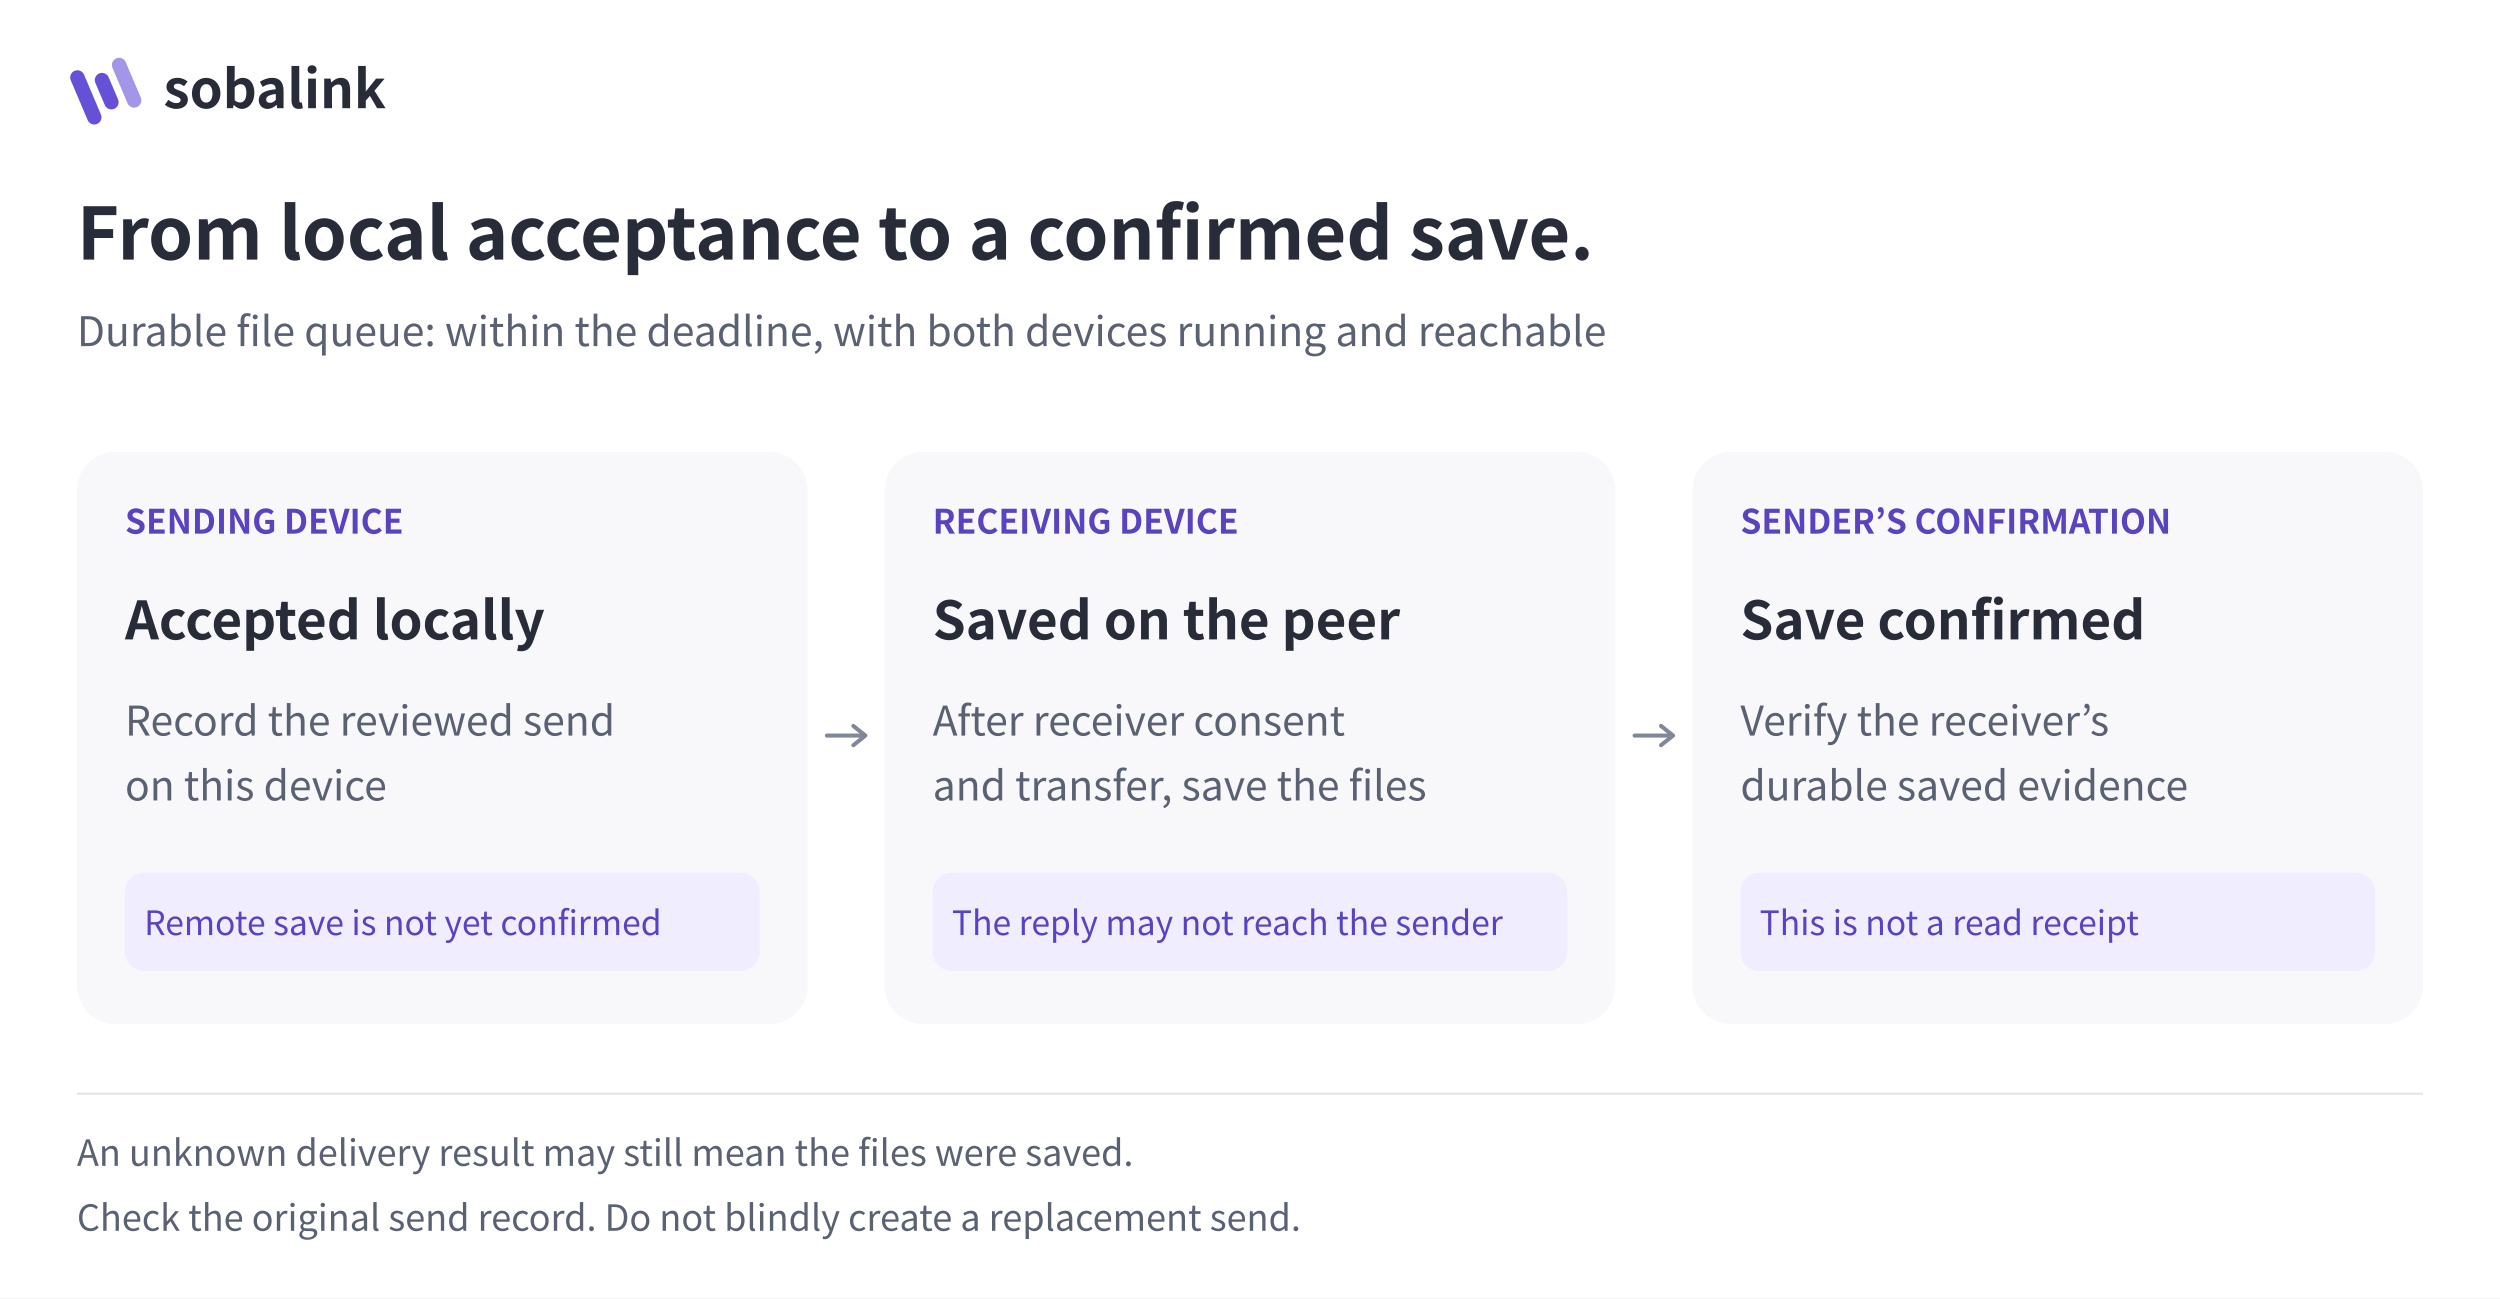
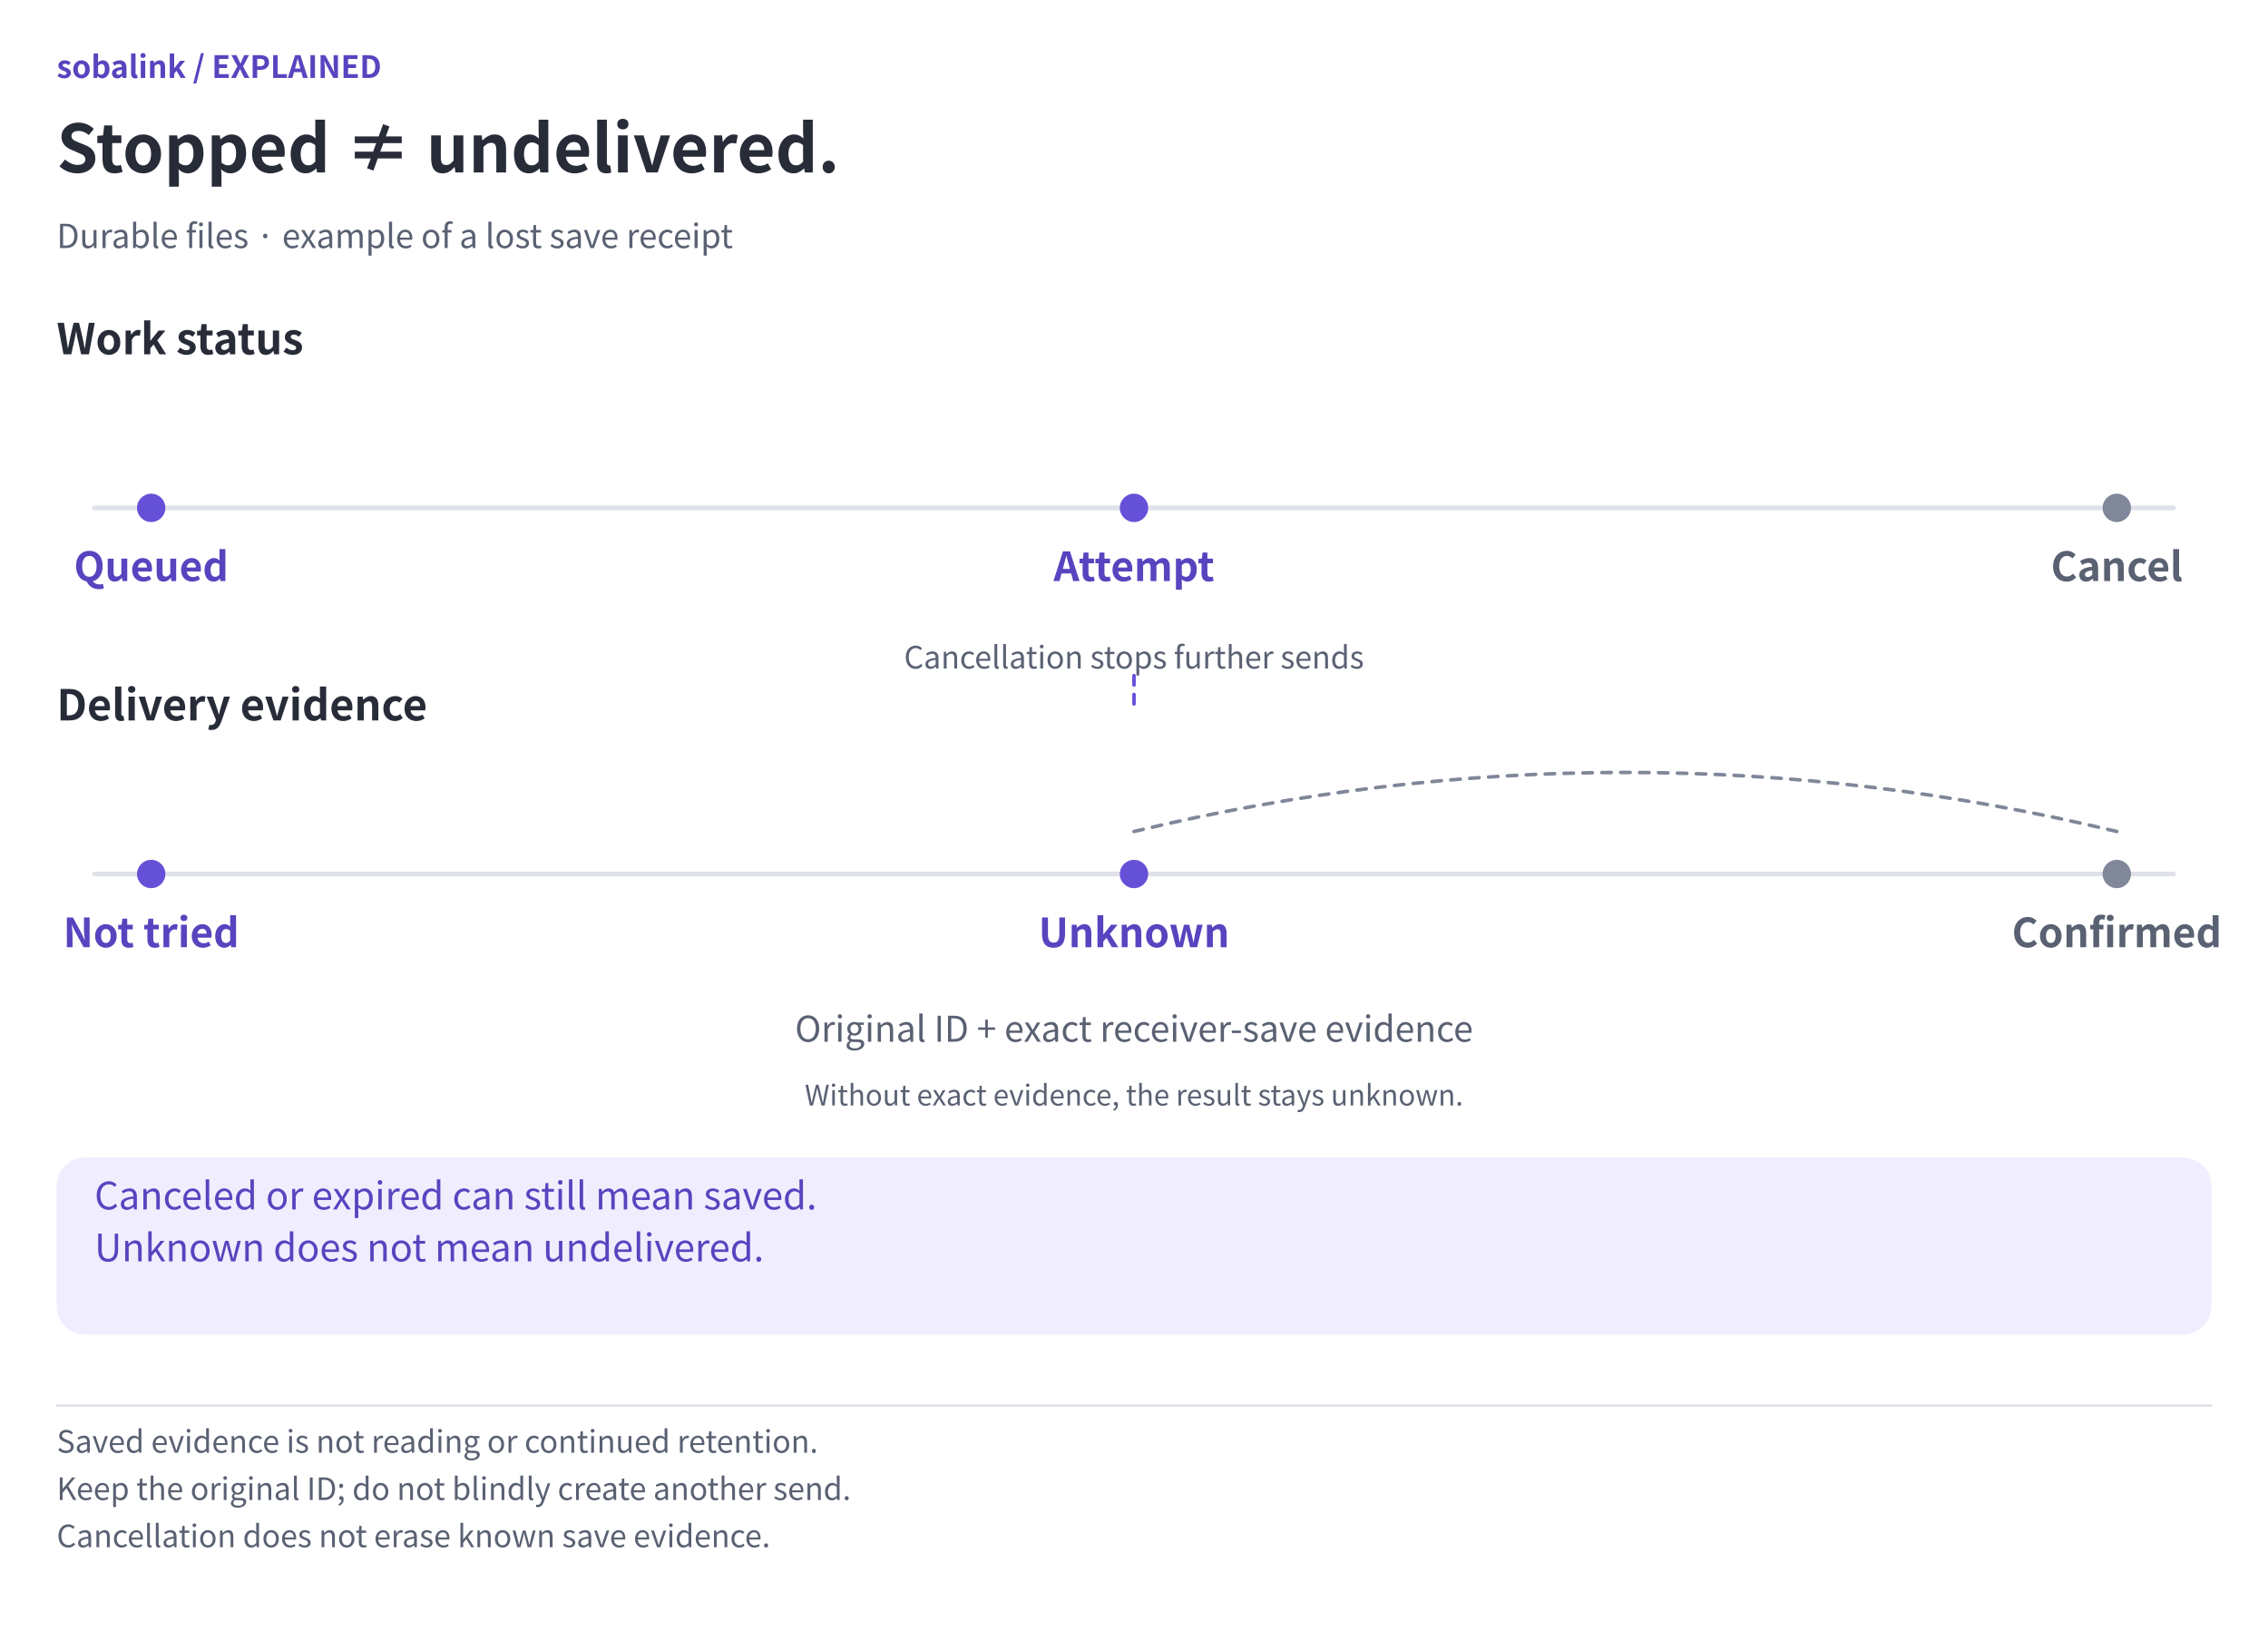
- <svg xmlns="http://www.w3.org/2000/svg" viewBox="0 0 1040 540" width="1040" height="540" role="img" aria-labelledby="title desc" xml:lang="en">
+ <svg xmlns="http://www.w3.org/2000/svg" width="960" height="690" viewBox="0 0 960 690" role="img" aria-labelledby="title desc" xml:lang="en">
  <style>text{font-family:-apple-system,BlinkMacSystemFont,"Segoe UI","Hiragino Sans","Yu Gothic UI","Noto Sans CJK JP","Noto Sans JP",sans-serif}</style>
-   <rect x="0" y="0" width="1040" height="540" rx="0" fill="#ffffff" />
-   <g transform="translate(32 25) rotate(-23 12 12)" fill="#6550d8" aria-hidden="true">
-     <rect width="6" height="24" rx="3" />
-     <rect x="9" y="5" width="6" height="16" rx="3" />
-     <rect x="18" y="2" width="6" height="22" rx="3" opacity=".6" />
-   </g>
-   <text x="68" y="45" font-size="22" fill="#272c38" font-weight="650">sobalink</text>
-   <text x="32" y="108" font-size="30" fill="#272c38" font-weight="650">From local acceptance to a confirmed save.</text>
-   <text x="32" y="144" font-size="17" fill="#596172" font-weight="400">Durable file queue: within the deadline, with both devices running and reachable</text>
-   <rect x="32" y="188" width="304" height="238" rx="16" fill="#f8f8fb" />
-   <text x="52" y="222" font-size="14" fill="#5844bf" font-weight="600">SENDING DEVICE</text>
-   <text x="52" y="266" font-size="22" fill="#272c38" font-weight="650">Accepted locally</text>
-   <text x="52" y="306" font-size="17" fill="#596172" font-weight="400">Record the reviewed send</text>
-   <text x="52" y="333" font-size="17" fill="#596172" font-weight="400">on this device</text>
-   <rect x="52" y="363" width="264" height="41" rx="8" fill="#f0edff" />
-   <text x="60" y="389" font-size="14" fill="#5844bf" font-weight="500">Remote save is not yet confirmed</text>
-   <path d="M344 306h16m-5-4 5 4-5 4" fill="none" stroke="#7f8799" stroke-width="1.7" stroke-linecap="round" stroke-linejoin="round" />
-   <rect x="368" y="188" width="304" height="238" rx="16" fill="#f8f8fb" />
-   <text x="388" y="222" font-size="14" fill="#5844bf" font-weight="600">RECEIVING DEVICE</text>
-   <text x="388" y="266" font-size="22" fill="#272c38" font-weight="650">Saved on the peer</text>
-   <text x="388" y="306" font-size="17" fill="#596172" font-weight="400">After receiver consent</text>
-   <text x="388" y="333" font-size="17" fill="#596172" font-weight="400">and transfer, save the files</text>
-   <rect x="388" y="363" width="264" height="41" rx="8" fill="#f0edff" />
-   <text x="396" y="389" font-size="14" fill="#5844bf" font-weight="500">The reply may not reach the sender</text>
-   <path d="M680 306h16m-5-4 5 4-5 4" fill="none" stroke="#7f8799" stroke-width="1.7" stroke-linecap="round" stroke-linejoin="round" />
-   <rect x="704" y="188" width="304" height="238" rx="16" fill="#f8f8fb" />
-   <text x="724" y="222" font-size="14" fill="#5844bf" font-weight="600">SENDER’S CONFIRMATION</text>
-   <text x="724" y="266" font-size="22" fill="#272c38" font-weight="650">Save confirmed</text>
-   <text x="724" y="306" font-size="17" fill="#596172" font-weight="400">Verify the receiver’s</text>
-   <text x="724" y="333" font-size="17" fill="#596172" font-weight="400">durable saved evidence</text>
-   <rect x="724" y="363" width="264" height="41" rx="8" fill="#f0edff" />
-   <text x="732" y="389" font-size="14" fill="#5844bf" font-weight="500">This is not a read receipt</text>
-   <path d="M32 455H1008" stroke="#e6e7ed" />
-   <text x="32" y="485" font-size="15" fill="#596172" font-weight="400">An unknown delivery result may still mean the files were saved.</text>
-   <text x="32" y="512" font-size="15" fill="#596172" font-weight="400">Check the original send record. Do not blindly create a replacement send.</text>
+   <rect x="0" y="0" width="960" height="690" rx="0" fill="#ffffff" />
+   <text x="24" y="33" font-size="13" fill="#5844bf" font-weight="600" text-anchor="start" id="label-4-box-916">sobalink  /  EXPLAINED</text>
+   <text x="24" y="73" font-size="28" fill="#272c38" font-weight="650" text-anchor="start" id="label-5-box-916">Stopped ≠ undelivered.</text>
+   <text x="24" y="105" font-size="14" fill="#596172" font-weight="400" text-anchor="start" id="label-6-box-916">Durable files · example of a lost save receipt</text>
+   <text x="24" y="150" font-size="18" fill="#272c38" font-weight="650" text-anchor="start" id="label-7-box-916">Work status</text>
+   <path d="M40 215H920" fill="none" stroke="#e0e2ea" stroke-width="2" stroke-linecap="round" stroke-linejoin="round" />
+   <circle cx="64" cy="215" r="6" fill="#6550d8" />
+   <text x="64" y="246" font-size="17" fill="#5844bf" font-weight="600" text-anchor="middle" id="label-10-box-240">Queued</text>
+   <circle cx="480.0" cy="215" r="6" fill="#6550d8" />
+   <text x="480.0" y="246" font-size="17" fill="#5844bf" font-weight="600" text-anchor="middle" id="label-12-box-240">Attempt</text>
+   <circle cx="896" cy="215" r="6" fill="#7f8799" />
+   <text x="896" y="246" font-size="17" fill="#596172" font-weight="600" text-anchor="middle" id="label-14-box-240">Cancel</text>
+   <text x="480.0" y="283" font-size="13" fill="#596172" font-weight="400" text-anchor="middle" id="label-15-box-912">Cancellation stops further sends</text>
+   <text x="24" y="305" font-size="18" fill="#272c38" font-weight="650" text-anchor="start" id="label-16-box-916">Delivery evidence</text>
+   <path d="M40 370H920" fill="none" stroke="#e0e2ea" stroke-width="2" stroke-linecap="round" stroke-linejoin="round" />
+   <circle cx="64" cy="370" r="6" fill="#6550d8" />
+   <text x="64" y="401" font-size="17" fill="#5844bf" font-weight="600" text-anchor="middle" id="label-19-box-240">Not tried</text>
+   <circle cx="480.0" cy="370" r="6" fill="#6550d8" />
+   <text x="480.0" y="401" font-size="17" fill="#5844bf" font-weight="600" text-anchor="middle" id="label-21-box-240">Unknown</text>
+   <circle cx="896" cy="370" r="6" fill="#7f8799" />
+   <text x="896" y="401" font-size="17" fill="#596172" font-weight="600" text-anchor="middle" id="label-23-box-240">Confirmed</text>
+   <path d="M480.0 352Q688.0 302 896 352" fill="none" stroke="#7f8799" stroke-width="1.5" stroke-linecap="round" stroke-linejoin="round" stroke-dasharray="4 4" />
+   <text x="480.0" y="441" font-size="15" fill="#596172" font-weight="400" text-anchor="middle" id="label-25-box-912">Original ID + exact receiver-save evidence</text>
+   <text x="480.0" y="468" font-size="12" fill="#596172" font-weight="400" text-anchor="middle" id="label-26-box-912">Without exact evidence, the result stays unknown.</text>
+   <path d="M480.0 298V283" fill="none" stroke="#6550d8" stroke-width="1.5" stroke-linecap="round" stroke-linejoin="round" stroke-dasharray="4 4" />
+   <rect x="24" y="490" width="912" height="75" rx="12" fill="#f0edff" />
+   <text x="40" y="512" font-size="16" fill="#5844bf" font-weight="400" text-anchor="start" id="label-29-box-880">Canceled or expired can still mean saved.</text>
+   <text x="40" y="534" font-size="16" fill="#5844bf" font-weight="400" text-anchor="start" id="label-30-box-880">Unknown does not mean undelivered.</text>
+   <path d="M24 595H936" fill="none" stroke="#e0e2ea" stroke-width="1" stroke-linecap="round" stroke-linejoin="round" />
+   <text x="24" y="615" font-size="13" fill="#596172" font-weight="400" text-anchor="start" id="label-32-box-916">Saved evidence is not reading or continued retention.</text>
+   <text x="24" y="635" font-size="13" fill="#596172" font-weight="400" text-anchor="start" id="label-33-box-916">Keep the original ID; do not blindly create another send.</text>
+   <text x="24" y="655" font-size="13" fill="#596172" font-weight="400" text-anchor="start" id="label-34-box-916">Cancellation does not erase known save evidence.</text>
</svg>
